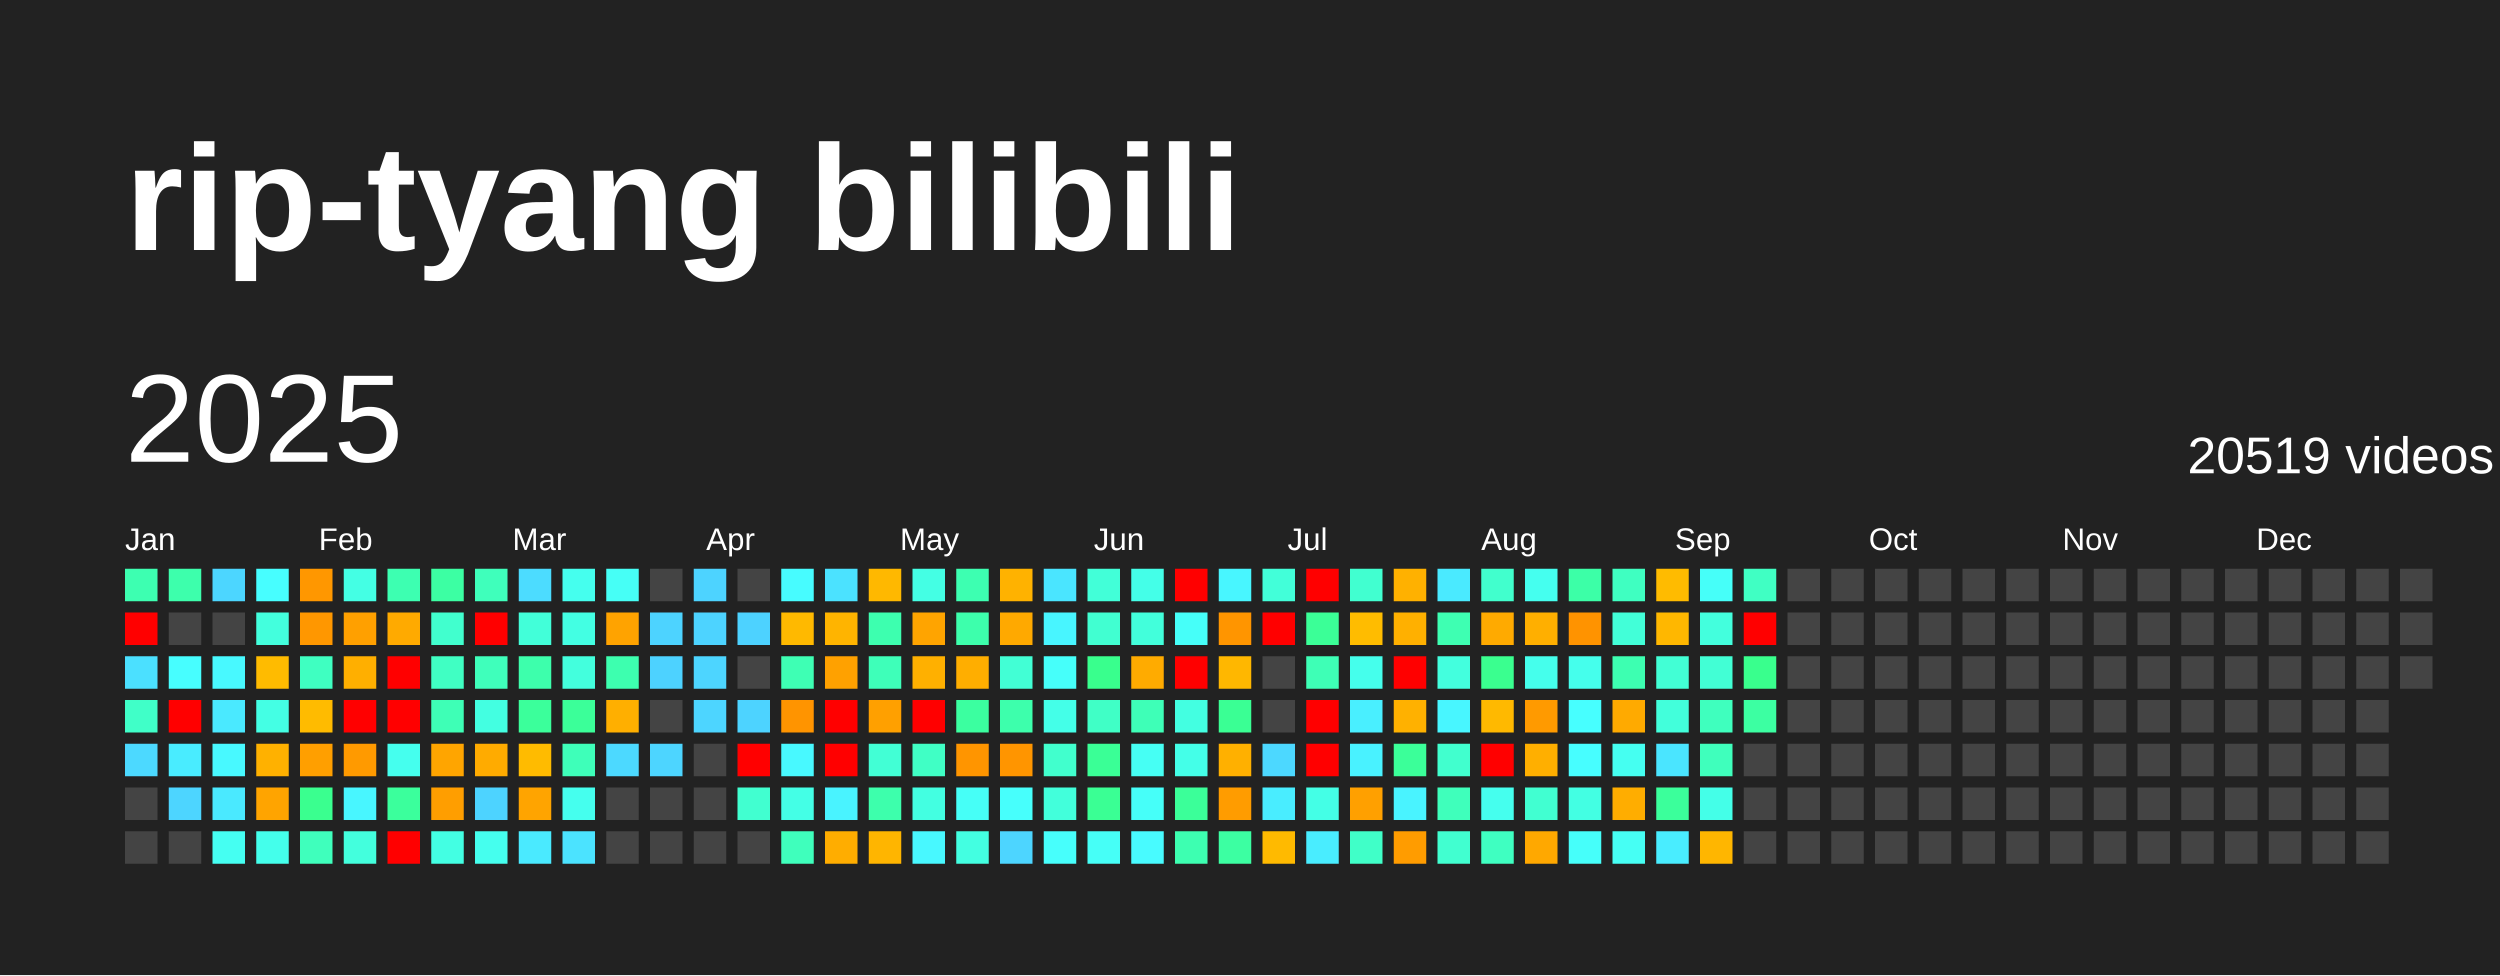
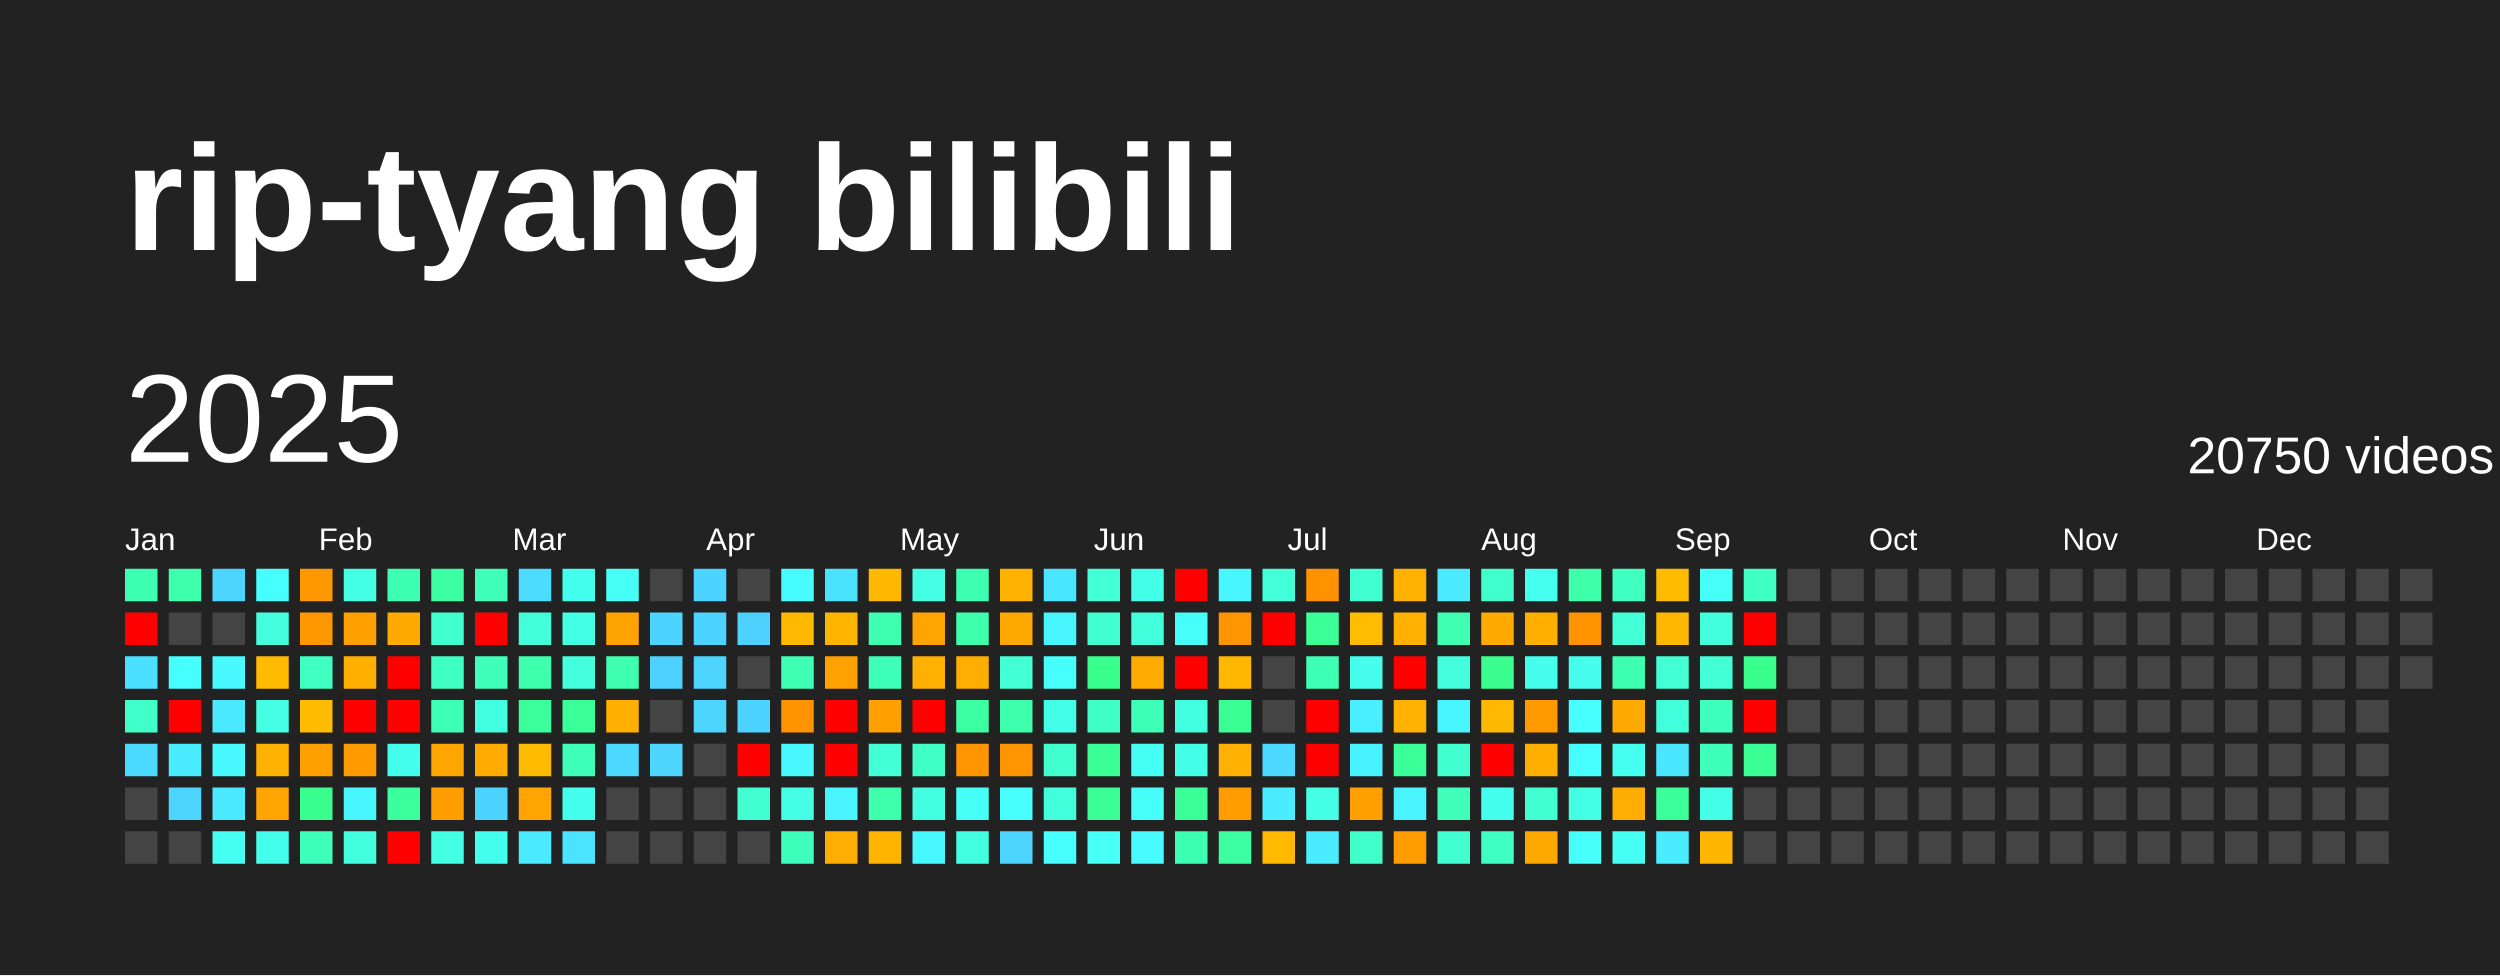
<svg xmlns="http://www.w3.org/2000/svg" baseProfile="full" height="78mm" version="1.1" viewBox="0,0,200,78" width="200mm">
  <defs />
  <rect fill="#222222" height="78" width="200" x="0" y="0" />
  <text fill="#FFFFFF" style="font-size:12px; font-family:Arial; font-weight:bold;" x="10" y="20">rip-tyang bilibili</text>
  <text dominant-baseline="hanging" fill="#FFFFFF" style="font-size:10.0px; font-family:Arial;" x="10" y="30">2025</text>
-   <text dominant-baseline="hanging" fill="#FFFFFF" style="font-size:4.125px; font-family:Arial;" x="175" y="35">20519 videos</text>
+   <text dominant-baseline="hanging" fill="#FFFFFF" style="font-size:4.125px; font-family:Arial;" x="175" y="35">20750 videos</text>
  <text fill="#FFFFFF" style="font-size:2.5px; font-family:Arial" x="10.0" y="44">Jan</text>
  <text fill="#FFFFFF" style="font-size:2.5px; font-family:Arial" x="25.5" y="44">Feb</text>
  <text fill="#FFFFFF" style="font-size:2.5px; font-family:Arial" x="41.0" y="44">Mar</text>
  <text fill="#FFFFFF" style="font-size:2.5px; font-family:Arial" x="56.5" y="44">Apr</text>
  <text fill="#FFFFFF" style="font-size:2.5px; font-family:Arial" x="72.0" y="44">May</text>
  <text fill="#FFFFFF" style="font-size:2.5px; font-family:Arial" x="87.5" y="44">Jun</text>
  <text fill="#FFFFFF" style="font-size:2.5px; font-family:Arial" x="103.0" y="44">Jul</text>
  <text fill="#FFFFFF" style="font-size:2.5px; font-family:Arial" x="118.5" y="44">Aug</text>
  <text fill="#FFFFFF" style="font-size:2.5px; font-family:Arial" x="134.0" y="44">Sep</text>
  <text fill="#FFFFFF" style="font-size:2.5px; font-family:Arial" x="149.5" y="44">Oct</text>
  <text fill="#FFFFFF" style="font-size:2.5px; font-family:Arial" x="165.0" y="44">Nov</text>
  <text fill="#FFFFFF" style="font-size:2.5px; font-family:Arial" x="180.5" y="44">Dec</text>
  <rect fill="#3dffb1" height="2.6" width="2.6" x="10.0" y="45.5" />
  <rect fill="red" height="2.6" width="2.6" x="10.0" y="49.0" />
  <rect fill="#4be0ff" height="2.6" width="2.6" x="10.0" y="52.5" />
  <rect fill="#40ffc8" height="2.6" width="2.6" x="10.0" y="56.0" />
  <rect fill="#4cd9ff" height="2.6" width="2.6" x="10.0" y="59.5" />
  <rect fill="#444444" height="2.6" width="2.6" x="10.0" y="63.0" />
  <rect fill="#444444" height="2.6" width="2.6" x="10.0" y="66.5" />
  <rect fill="#3dffac" height="2.6" width="2.6" x="13.5" y="45.5" />
  <rect fill="#444444" height="2.6" width="2.6" x="13.5" y="49.0" />
  <rect fill="#47feff" height="2.6" width="2.6" x="13.5" y="52.5" />
  <rect fill="red" height="2.6" width="2.6" x="13.5" y="56.0" />
  <rect fill="#49ecff" height="2.6" width="2.6" x="13.5" y="59.5" />
  <rect fill="#4dd5ff" height="2.6" width="2.6" x="13.5" y="63.0" />
  <rect fill="#444444" height="2.6" width="2.6" x="13.5" y="66.5" />
  <rect fill="#4cd6ff" height="2.6" width="2.6" x="17.0" y="45.5" />
  <rect fill="#444444" height="2.6" width="2.6" x="17.0" y="49.0" />
  <rect fill="#48f9ff" height="2.6" width="2.6" x="17.0" y="52.5" />
  <rect fill="#4ae9ff" height="2.6" width="2.6" x="17.0" y="56.0" />
  <rect fill="#48f9ff" height="2.6" width="2.6" x="17.0" y="59.5" />
  <rect fill="#4ae9ff" height="2.6" width="2.6" x="17.0" y="63.0" />
  <rect fill="#45fff2" height="2.6" width="2.6" x="17.0" y="66.5" />
  <rect fill="#47feff" height="2.6" width="2.6" x="20.5" y="45.5" />
  <rect fill="#43ffdd" height="2.6" width="2.6" x="20.5" y="49.0" />
  <rect fill="#ffbb00" height="2.6" width="2.6" x="20.5" y="52.5" />
  <rect fill="#44ffe4" height="2.6" width="2.6" x="20.5" y="56.0" />
  <rect fill="#ffb100" height="2.6" width="2.6" x="20.5" y="59.5" />
  <rect fill="#ffa400" height="2.6" width="2.6" x="20.5" y="63.0" />
  <rect fill="#44ffeb" height="2.6" width="2.6" x="20.5" y="66.5" />
  <rect fill="#ff9700" height="2.6" width="2.6" x="24.0" y="45.5" />
  <rect fill="#ff9700" height="2.6" width="2.6" x="24.0" y="49.0" />
  <rect fill="#3fffc1" height="2.6" width="2.6" x="24.0" y="52.5" />
  <rect fill="#ffbb00" height="2.6" width="2.6" x="24.0" y="56.0" />
  <rect fill="#ff9f00" height="2.6" width="2.6" x="24.0" y="59.5" />
  <rect fill="#3aff8f" height="2.6" width="2.6" x="24.0" y="63.0" />
  <rect fill="#3fffbc" height="2.6" width="2.6" x="24.0" y="66.5" />
  <rect fill="#44ffe4" height="2.6" width="2.6" x="27.5" y="45.5" />
  <rect fill="#ffa000" height="2.6" width="2.6" x="27.5" y="49.0" />
  <rect fill="#ffaf00" height="2.6" width="2.6" x="27.5" y="52.5" />
  <rect fill="red" height="2.6" width="2.6" x="27.5" y="56.0" />
  <rect fill="#ff9a00" height="2.6" width="2.6" x="27.5" y="59.5" />
  <rect fill="#48f6ff" height="2.6" width="2.6" x="27.5" y="63.0" />
  <rect fill="#43ffdd" height="2.6" width="2.6" x="27.5" y="66.5" />
  <rect fill="#3dffb1" height="2.6" width="2.6" x="31.0" y="45.5" />
  <rect fill="#ffaa00" height="2.6" width="2.6" x="31.0" y="49.0" />
  <rect fill="red" height="2.6" width="2.6" x="31.0" y="52.5" />
  <rect fill="red" height="2.6" width="2.6" x="31.0" y="56.0" />
  <rect fill="#45ffee" height="2.6" width="2.6" x="31.0" y="59.5" />
  <rect fill="#3bff9c" height="2.6" width="2.6" x="31.0" y="63.0" />
  <rect fill="red" height="2.6" width="2.6" x="31.0" y="66.5" />
  <rect fill="#3cffa3" height="2.6" width="2.6" x="34.5" y="45.5" />
  <rect fill="#41ffce" height="2.6" width="2.6" x="34.5" y="49.0" />
  <rect fill="#40ffc3" height="2.6" width="2.6" x="34.5" y="52.5" />
  <rect fill="#3effb6" height="2.6" width="2.6" x="34.5" y="56.0" />
  <rect fill="#ffa500" height="2.6" width="2.6" x="34.5" y="59.5" />
  <rect fill="#ff9e00" height="2.6" width="2.6" x="34.5" y="63.0" />
  <rect fill="#43ffe3" height="2.6" width="2.6" x="34.5" y="66.5" />
  <rect fill="#3fffbb" height="2.6" width="2.6" x="38.0" y="45.5" />
  <rect fill="red" height="2.6" width="2.6" x="38.0" y="49.0" />
  <rect fill="#3fffbb" height="2.6" width="2.6" x="38.0" y="52.5" />
  <rect fill="#43ffe1" height="2.6" width="2.6" x="38.0" y="56.0" />
  <rect fill="#ffab00" height="2.6" width="2.6" x="38.0" y="59.5" />
  <rect fill="#4dd3ff" height="2.6" width="2.6" x="38.0" y="63.0" />
  <rect fill="#45ffee" height="2.6" width="2.6" x="38.0" y="66.5" />
  <rect fill="#4cdcff" height="2.6" width="2.6" x="41.5" y="45.5" />
  <rect fill="#42ffd9" height="2.6" width="2.6" x="41.5" y="49.0" />
  <rect fill="#3dffac" height="2.6" width="2.6" x="41.5" y="52.5" />
  <rect fill="#3bff9b" height="2.6" width="2.6" x="41.5" y="56.0" />
  <rect fill="#ffbb00" height="2.6" width="2.6" x="41.5" y="59.5" />
  <rect fill="#ffa400" height="2.6" width="2.6" x="41.5" y="63.0" />
  <rect fill="#4aeaff" height="2.6" width="2.6" x="41.5" y="66.5" />
  <rect fill="#45ffee" height="2.6" width="2.6" x="45.0" y="45.5" />
  <rect fill="#43ffe3" height="2.6" width="2.6" x="45.0" y="49.0" />
  <rect fill="#43ffdd" height="2.6" width="2.6" x="45.0" y="52.5" />
  <rect fill="#3bff99" height="2.6" width="2.6" x="45.0" y="56.0" />
  <rect fill="#3effb9" height="2.6" width="2.6" x="45.0" y="59.5" />
  <rect fill="#45ffee" height="2.6" width="2.6" x="45.0" y="63.0" />
  <rect fill="#4be3ff" height="2.6" width="2.6" x="45.0" y="66.5" />
  <rect fill="#46fff6" height="2.6" width="2.6" x="48.5" y="45.5" />
  <rect fill="#ffa300" height="2.6" width="2.6" x="48.5" y="49.0" />
  <rect fill="#3dffaf" height="2.6" width="2.6" x="48.5" y="52.5" />
  <rect fill="#ffaf00" height="2.6" width="2.6" x="48.5" y="56.0" />
  <rect fill="#4cd9ff" height="2.6" width="2.6" x="48.5" y="59.5" />
  <rect fill="#444444" height="2.6" width="2.6" x="48.5" y="63.0" />
  <rect fill="#444444" height="2.6" width="2.6" x="48.5" y="66.5" />
  <rect fill="#444444" height="2.6" width="2.6" x="52.0" y="45.5" />
  <rect fill="#4dd3ff" height="2.6" width="2.6" x="52.0" y="49.0" />
  <rect fill="#4dd2ff" height="2.6" width="2.6" x="52.0" y="52.5" />
  <rect fill="#444444" height="2.6" width="2.6" x="52.0" y="56.0" />
  <rect fill="#4dd5ff" height="2.6" width="2.6" x="52.0" y="59.5" />
  <rect fill="#444444" height="2.6" width="2.6" x="52.0" y="63.0" />
  <rect fill="#444444" height="2.6" width="2.6" x="52.0" y="66.5" />
  <rect fill="#4dd3ff" height="2.6" width="2.6" x="55.5" y="45.5" />
  <rect fill="#4dd3ff" height="2.6" width="2.6" x="55.5" y="49.0" />
  <rect fill="#4dd5ff" height="2.6" width="2.6" x="55.5" y="52.5" />
  <rect fill="#4dd5ff" height="2.6" width="2.6" x="55.5" y="56.0" />
  <rect fill="#444444" height="2.6" width="2.6" x="55.5" y="59.5" />
  <rect fill="#444444" height="2.6" width="2.6" x="55.5" y="63.0" />
  <rect fill="#444444" height="2.6" width="2.6" x="55.5" y="66.5" />
  <rect fill="#444444" height="2.6" width="2.6" x="59.0" y="45.5" />
  <rect fill="#4dd2ff" height="2.6" width="2.6" x="59.0" y="49.0" />
  <rect fill="#444444" height="2.6" width="2.6" x="59.0" y="52.5" />
  <rect fill="#4dd3ff" height="2.6" width="2.6" x="59.0" y="56.0" />
  <rect fill="red" height="2.6" width="2.6" x="59.0" y="59.5" />
  <rect fill="#41ffd0" height="2.6" width="2.6" x="59.0" y="63.0" />
  <rect fill="#444444" height="2.6" width="2.6" x="59.0" y="66.5" />
  <rect fill="#47fcff" height="2.6" width="2.6" x="62.5" y="45.5" />
  <rect fill="#ffb900" height="2.6" width="2.6" x="62.5" y="49.0" />
  <rect fill="#3effb4" height="2.6" width="2.6" x="62.5" y="52.5" />
  <rect fill="#ff9400" height="2.6" width="2.6" x="62.5" y="56.0" />
  <rect fill="#48f9ff" height="2.6" width="2.6" x="62.5" y="59.5" />
  <rect fill="#44ffe6" height="2.6" width="2.6" x="62.5" y="63.0" />
  <rect fill="#3fffbc" height="2.6" width="2.6" x="62.5" y="66.5" />
  <rect fill="#4be2ff" height="2.6" width="2.6" x="66.0" y="45.5" />
  <rect fill="#ffb400" height="2.6" width="2.6" x="66.0" y="49.0" />
  <rect fill="#ffa100" height="2.6" width="2.6" x="66.0" y="52.5" />
  <rect fill="red" height="2.6" width="2.6" x="66.0" y="56.0" />
  <rect fill="red" height="2.6" width="2.6" x="66.0" y="59.5" />
  <rect fill="#49f3ff" height="2.6" width="2.6" x="66.0" y="63.0" />
  <rect fill="#ffad00" height="2.6" width="2.6" x="66.0" y="66.5" />
  <rect fill="#ffb800" height="2.6" width="2.6" x="69.5" y="45.5" />
  <rect fill="#3dffaf" height="2.6" width="2.6" x="69.5" y="49.0" />
  <rect fill="#3effb9" height="2.6" width="2.6" x="69.5" y="52.5" />
  <rect fill="#ffa000" height="2.6" width="2.6" x="69.5" y="56.0" />
  <rect fill="#42ffd5" height="2.6" width="2.6" x="69.5" y="59.5" />
  <rect fill="#3dffac" height="2.6" width="2.6" x="69.5" y="63.0" />
  <rect fill="#ffb500" height="2.6" width="2.6" x="69.5" y="66.5" />
  <rect fill="#44ffe4" height="2.6" width="2.6" x="73.0" y="45.5" />
  <rect fill="#ffa400" height="2.6" width="2.6" x="73.0" y="49.0" />
  <rect fill="#ffb000" height="2.6" width="2.6" x="73.0" y="52.5" />
  <rect fill="red" height="2.6" width="2.6" x="73.0" y="56.0" />
  <rect fill="#40ffc5" height="2.6" width="2.6" x="73.0" y="59.5" />
  <rect fill="#43ffe1" height="2.6" width="2.6" x="73.0" y="63.0" />
  <rect fill="#48f8ff" height="2.6" width="2.6" x="73.0" y="66.5" />
  <rect fill="#3dffb1" height="2.6" width="2.6" x="76.5" y="45.5" />
  <rect fill="#3dffac" height="2.6" width="2.6" x="76.5" y="49.0" />
  <rect fill="#ffae00" height="2.6" width="2.6" x="76.5" y="52.5" />
  <rect fill="#3bffa0" height="2.6" width="2.6" x="76.5" y="56.0" />
  <rect fill="#ff9500" height="2.6" width="2.6" x="76.5" y="59.5" />
  <rect fill="#46fff7" height="2.6" width="2.6" x="76.5" y="63.0" />
  <rect fill="#43ffe1" height="2.6" width="2.6" x="76.5" y="66.5" />
  <rect fill="#ffb200" height="2.6" width="2.6" x="80.0" y="45.5" />
  <rect fill="#ffa900" height="2.6" width="2.6" x="80.0" y="49.0" />
  <rect fill="#42ffd5" height="2.6" width="2.6" x="80.0" y="52.5" />
  <rect fill="#3dffac" height="2.6" width="2.6" x="80.0" y="56.0" />
  <rect fill="#ff9500" height="2.6" width="2.6" x="80.0" y="59.5" />
  <rect fill="#47fffc" height="2.6" width="2.6" x="80.0" y="63.0" />
  <rect fill="#4dd5ff" height="2.6" width="2.6" x="80.0" y="66.5" />
  <rect fill="#4ae5ff" height="2.6" width="2.6" x="83.5" y="45.5" />
  <rect fill="#48f5ff" height="2.6" width="2.6" x="83.5" y="49.0" />
  <rect fill="#46fffa" height="2.6" width="2.6" x="83.5" y="52.5" />
  <rect fill="#44ffe8" height="2.6" width="2.6" x="83.5" y="56.0" />
  <rect fill="#41ffcd" height="2.6" width="2.6" x="83.5" y="59.5" />
  <rect fill="#42ffdb" height="2.6" width="2.6" x="83.5" y="63.0" />
  <rect fill="#47fffc" height="2.6" width="2.6" x="83.5" y="66.5" />
  <rect fill="#42ffd8" height="2.6" width="2.6" x="87.0" y="45.5" />
  <rect fill="#41ffd1" height="2.6" width="2.6" x="87.0" y="49.0" />
  <rect fill="#39ff8d" height="2.6" width="2.6" x="87.0" y="52.5" />
  <rect fill="#40ffc6" height="2.6" width="2.6" x="87.0" y="56.0" />
  <rect fill="#3aff96" height="2.6" width="2.6" x="87.0" y="59.5" />
  <rect fill="#3aff94" height="2.6" width="2.6" x="87.0" y="63.0" />
  <rect fill="#46fff7" height="2.6" width="2.6" x="87.0" y="66.5" />
  <rect fill="#44ffe8" height="2.6" width="2.6" x="90.5" y="45.5" />
  <rect fill="#42ffdb" height="2.6" width="2.6" x="90.5" y="49.0" />
  <rect fill="#ffab00" height="2.6" width="2.6" x="90.5" y="52.5" />
  <rect fill="#3effb7" height="2.6" width="2.6" x="90.5" y="56.0" />
  <rect fill="#46fff4" height="2.6" width="2.6" x="90.5" y="59.5" />
  <rect fill="#46fff9" height="2.6" width="2.6" x="90.5" y="63.0" />
  <rect fill="#48fbff" height="2.6" width="2.6" x="90.5" y="66.5" />
  <rect fill="red" height="2.6" width="2.6" x="94.0" y="45.5" />
  <rect fill="#46fff9" height="2.6" width="2.6" x="94.0" y="49.0" />
  <rect fill="red" height="2.6" width="2.6" x="94.0" y="52.5" />
  <rect fill="#43ffe1" height="2.6" width="2.6" x="94.0" y="56.0" />
  <rect fill="#44ffe8" height="2.6" width="2.6" x="94.0" y="59.5" />
  <rect fill="#3bff99" height="2.6" width="2.6" x="94.0" y="63.0" />
  <rect fill="#3dffb1" height="2.6" width="2.6" x="94.0" y="66.5" />
  <rect fill="#48f6ff" height="2.6" width="2.6" x="97.5" y="45.5" />
  <rect fill="#ff9500" height="2.6" width="2.6" x="97.5" y="49.0" />
  <rect fill="#ffb700" height="2.6" width="2.6" x="97.5" y="52.5" />
  <rect fill="#3aff94" height="2.6" width="2.6" x="97.5" y="56.0" />
  <rect fill="#ffb000" height="2.6" width="2.6" x="97.5" y="59.5" />
  <rect fill="#ff9c00" height="2.6" width="2.6" x="97.5" y="63.0" />
  <rect fill="#3cffa2" height="2.6" width="2.6" x="97.5" y="66.5" />
  <rect fill="#42ffd9" height="2.6" width="2.6" x="101.0" y="45.5" />
  <rect fill="red" height="2.6" width="2.6" x="101.0" y="49.0" />
  <rect fill="#444444" height="2.6" width="2.6" x="101.0" y="52.5" />
  <rect fill="#444444" height="2.6" width="2.6" x="101.0" y="56.0" />
  <rect fill="#4cd8ff" height="2.6" width="2.6" x="101.0" y="59.5" />
  <rect fill="#49edff" height="2.6" width="2.6" x="101.0" y="63.0" />
  <rect fill="#ffba00" height="2.6" width="2.6" x="101.0" y="66.5" />
-   <rect fill="red" height="2.6" width="2.6" x="104.5" y="45.5" />
+   <rect fill="#ff9200" height="2.6" width="2.6" x="104.5" y="45.5" />
  <rect fill="#3bff97" height="2.6" width="2.6" x="104.5" y="49.0" />
  <rect fill="#3effb6" height="2.6" width="2.6" x="104.5" y="52.5" />
  <rect fill="red" height="2.6" width="2.6" x="104.5" y="56.0" />
  <rect fill="red" height="2.6" width="2.6" x="104.5" y="59.5" />
  <rect fill="#44ffe6" height="2.6" width="2.6" x="104.5" y="63.0" />
  <rect fill="#49edff" height="2.6" width="2.6" x="104.5" y="66.5" />
  <rect fill="#41ffd0" height="2.6" width="2.6" x="108.0" y="45.5" />
  <rect fill="#ffbc00" height="2.6" width="2.6" x="108.0" y="49.0" />
  <rect fill="#45ffec" height="2.6" width="2.6" x="108.0" y="52.5" />
  <rect fill="#49efff" height="2.6" width="2.6" x="108.0" y="56.0" />
  <rect fill="#49f2ff" height="2.6" width="2.6" x="108.0" y="59.5" />
  <rect fill="#ffa000" height="2.6" width="2.6" x="108.0" y="63.0" />
  <rect fill="#40ffc8" height="2.6" width="2.6" x="108.0" y="66.5" />
  <rect fill="#ffb100" height="2.6" width="2.6" x="111.5" y="45.5" />
  <rect fill="#ffb000" height="2.6" width="2.6" x="111.5" y="49.0" />
  <rect fill="red" height="2.6" width="2.6" x="111.5" y="52.5" />
  <rect fill="#ffb100" height="2.6" width="2.6" x="111.5" y="56.0" />
  <rect fill="#3bff99" height="2.6" width="2.6" x="111.5" y="59.5" />
  <rect fill="#49f3ff" height="2.6" width="2.6" x="111.5" y="63.0" />
  <rect fill="#ff9c00" height="2.6" width="2.6" x="111.5" y="66.5" />
  <rect fill="#4aeaff" height="2.6" width="2.6" x="115.0" y="45.5" />
  <rect fill="#3effb2" height="2.6" width="2.6" x="115.0" y="49.0" />
  <rect fill="#43ffde" height="2.6" width="2.6" x="115.0" y="52.5" />
  <rect fill="#48f6ff" height="2.6" width="2.6" x="115.0" y="56.0" />
  <rect fill="#41ffce" height="2.6" width="2.6" x="115.0" y="59.5" />
  <rect fill="#3fffbb" height="2.6" width="2.6" x="115.0" y="63.0" />
  <rect fill="#41ffd0" height="2.6" width="2.6" x="115.0" y="66.5" />
  <rect fill="#41ffcd" height="2.6" width="2.6" x="118.5" y="45.5" />
  <rect fill="#ffaa00" height="2.6" width="2.6" x="118.5" y="49.0" />
  <rect fill="#3aff8f" height="2.6" width="2.6" x="118.5" y="52.5" />
  <rect fill="#ffb900" height="2.6" width="2.6" x="118.5" y="56.0" />
  <rect fill="red" height="2.6" width="2.6" x="118.5" y="59.5" />
  <rect fill="#45ffee" height="2.6" width="2.6" x="118.5" y="63.0" />
  <rect fill="#3fffc1" height="2.6" width="2.6" x="118.5" y="66.5" />
  <rect fill="#45ffef" height="2.6" width="2.6" x="122.0" y="45.5" />
  <rect fill="#ffaf00" height="2.6" width="2.6" x="122.0" y="49.0" />
  <rect fill="#45ffec" height="2.6" width="2.6" x="122.0" y="52.5" />
  <rect fill="#ff9a00" height="2.6" width="2.6" x="122.0" y="56.0" />
  <rect fill="#ffaf00" height="2.6" width="2.6" x="122.0" y="59.5" />
  <rect fill="#41ffd1" height="2.6" width="2.6" x="122.0" y="63.0" />
  <rect fill="#ffa800" height="2.6" width="2.6" x="122.0" y="66.5" />
  <rect fill="#3cffa7" height="2.6" width="2.6" x="125.5" y="45.5" />
  <rect fill="#ff9300" height="2.6" width="2.6" x="125.5" y="49.0" />
  <rect fill="#45ffec" height="2.6" width="2.6" x="125.5" y="52.5" />
  <rect fill="#47ffff" height="2.6" width="2.6" x="125.5" y="56.0" />
  <rect fill="#47feff" height="2.6" width="2.6" x="125.5" y="59.5" />
  <rect fill="#43ffe3" height="2.6" width="2.6" x="125.5" y="63.0" />
  <rect fill="#46fffa" height="2.6" width="2.6" x="125.5" y="66.5" />
  <rect fill="#3fffc1" height="2.6" width="2.6" x="129.0" y="45.5" />
  <rect fill="#42ffd8" height="2.6" width="2.6" x="129.0" y="49.0" />
  <rect fill="#3dffb1" height="2.6" width="2.6" x="129.0" y="52.5" />
  <rect fill="#ffaa00" height="2.6" width="2.6" x="129.0" y="56.0" />
  <rect fill="#45fff1" height="2.6" width="2.6" x="129.0" y="59.5" />
  <rect fill="#ffad00" height="2.6" width="2.6" x="129.0" y="63.0" />
  <rect fill="#46fff4" height="2.6" width="2.6" x="129.0" y="66.5" />
  <rect fill="#ffbb00" height="2.6" width="2.6" x="132.5" y="45.5" />
  <rect fill="#ffb700" height="2.6" width="2.6" x="132.5" y="49.0" />
  <rect fill="#42ffd5" height="2.6" width="2.6" x="132.5" y="52.5" />
  <rect fill="#42ffdb" height="2.6" width="2.6" x="132.5" y="56.0" />
  <rect fill="#4ae5ff" height="2.6" width="2.6" x="132.5" y="59.5" />
  <rect fill="#3bff9b" height="2.6" width="2.6" x="132.5" y="63.0" />
  <rect fill="#49edff" height="2.6" width="2.6" x="132.5" y="66.5" />
  <rect fill="#46fff9" height="2.6" width="2.6" x="136.0" y="45.5" />
  <rect fill="#43ffdd" height="2.6" width="2.6" x="136.0" y="49.0" />
  <rect fill="#42ffd5" height="2.6" width="2.6" x="136.0" y="52.5" />
  <rect fill="#3fffbe" height="2.6" width="2.6" x="136.0" y="56.0" />
  <rect fill="#3fffbc" height="2.6" width="2.6" x="136.0" y="59.5" />
  <rect fill="#44ffe8" height="2.6" width="2.6" x="136.0" y="63.0" />
  <rect fill="#ffb600" height="2.6" width="2.6" x="136.0" y="66.5" />
  <rect fill="#40ffc3" height="2.6" width="2.6" x="139.5" y="45.5" />
  <rect fill="red" height="2.6" width="2.6" x="139.5" y="49.0" />
  <rect fill="#39ff8d" height="2.6" width="2.6" x="139.5" y="52.5" />
-   <rect fill="#3cffa2" height="2.6" width="2.6" x="139.5" y="56.0" />
-   <rect fill="#444444" height="2.6" width="2.6" x="139.5" y="59.5" />
+   <rect fill="red" height="2.6" width="2.6" x="139.5" y="56.0" />
+   <rect fill="#3aff94" height="2.6" width="2.6" x="139.5" y="59.5" />
  <rect fill="#444444" height="2.6" width="2.6" x="139.5" y="63.0" />
  <rect fill="#444444" height="2.6" width="2.6" x="139.5" y="66.5" />
  <rect fill="#444444" height="2.6" width="2.6" x="143.0" y="45.5" />
  <rect fill="#444444" height="2.6" width="2.6" x="143.0" y="49.0" />
  <rect fill="#444444" height="2.6" width="2.6" x="143.0" y="52.5" />
  <rect fill="#444444" height="2.6" width="2.6" x="143.0" y="56.0" />
  <rect fill="#444444" height="2.6" width="2.6" x="143.0" y="59.5" />
  <rect fill="#444444" height="2.6" width="2.6" x="143.0" y="63.0" />
  <rect fill="#444444" height="2.6" width="2.6" x="143.0" y="66.5" />
  <rect fill="#444444" height="2.6" width="2.6" x="146.5" y="45.5" />
  <rect fill="#444444" height="2.6" width="2.6" x="146.5" y="49.0" />
  <rect fill="#444444" height="2.6" width="2.6" x="146.5" y="52.5" />
  <rect fill="#444444" height="2.6" width="2.6" x="146.5" y="56.0" />
  <rect fill="#444444" height="2.6" width="2.6" x="146.5" y="59.5" />
  <rect fill="#444444" height="2.6" width="2.6" x="146.5" y="63.0" />
  <rect fill="#444444" height="2.6" width="2.6" x="146.5" y="66.5" />
  <rect fill="#444444" height="2.6" width="2.6" x="150.0" y="45.5" />
  <rect fill="#444444" height="2.6" width="2.6" x="150.0" y="49.0" />
  <rect fill="#444444" height="2.6" width="2.6" x="150.0" y="52.5" />
  <rect fill="#444444" height="2.6" width="2.6" x="150.0" y="56.0" />
  <rect fill="#444444" height="2.6" width="2.6" x="150.0" y="59.5" />
  <rect fill="#444444" height="2.6" width="2.6" x="150.0" y="63.0" />
  <rect fill="#444444" height="2.6" width="2.6" x="150.0" y="66.5" />
  <rect fill="#444444" height="2.6" width="2.6" x="153.5" y="45.5" />
  <rect fill="#444444" height="2.6" width="2.6" x="153.5" y="49.0" />
  <rect fill="#444444" height="2.6" width="2.6" x="153.5" y="52.5" />
  <rect fill="#444444" height="2.6" width="2.6" x="153.5" y="56.0" />
  <rect fill="#444444" height="2.6" width="2.6" x="153.5" y="59.5" />
  <rect fill="#444444" height="2.6" width="2.6" x="153.5" y="63.0" />
  <rect fill="#444444" height="2.6" width="2.6" x="153.5" y="66.5" />
  <rect fill="#444444" height="2.6" width="2.6" x="157.0" y="45.5" />
  <rect fill="#444444" height="2.6" width="2.6" x="157.0" y="49.0" />
  <rect fill="#444444" height="2.6" width="2.6" x="157.0" y="52.5" />
  <rect fill="#444444" height="2.6" width="2.6" x="157.0" y="56.0" />
  <rect fill="#444444" height="2.6" width="2.6" x="157.0" y="59.5" />
  <rect fill="#444444" height="2.6" width="2.6" x="157.0" y="63.0" />
  <rect fill="#444444" height="2.6" width="2.6" x="157.0" y="66.5" />
  <rect fill="#444444" height="2.6" width="2.6" x="160.5" y="45.5" />
  <rect fill="#444444" height="2.6" width="2.6" x="160.5" y="49.0" />
  <rect fill="#444444" height="2.6" width="2.6" x="160.5" y="52.5" />
  <rect fill="#444444" height="2.6" width="2.6" x="160.5" y="56.0" />
  <rect fill="#444444" height="2.6" width="2.6" x="160.5" y="59.5" />
  <rect fill="#444444" height="2.6" width="2.6" x="160.5" y="63.0" />
  <rect fill="#444444" height="2.6" width="2.6" x="160.5" y="66.5" />
  <rect fill="#444444" height="2.6" width="2.6" x="164.0" y="45.5" />
  <rect fill="#444444" height="2.6" width="2.6" x="164.0" y="49.0" />
  <rect fill="#444444" height="2.6" width="2.6" x="164.0" y="52.5" />
  <rect fill="#444444" height="2.6" width="2.6" x="164.0" y="56.0" />
  <rect fill="#444444" height="2.6" width="2.6" x="164.0" y="59.5" />
  <rect fill="#444444" height="2.6" width="2.6" x="164.0" y="63.0" />
  <rect fill="#444444" height="2.6" width="2.6" x="164.0" y="66.5" />
  <rect fill="#444444" height="2.6" width="2.6" x="167.5" y="45.5" />
  <rect fill="#444444" height="2.6" width="2.6" x="167.5" y="49.0" />
  <rect fill="#444444" height="2.6" width="2.6" x="167.5" y="52.5" />
  <rect fill="#444444" height="2.6" width="2.6" x="167.5" y="56.0" />
  <rect fill="#444444" height="2.6" width="2.6" x="167.5" y="59.5" />
  <rect fill="#444444" height="2.6" width="2.6" x="167.5" y="63.0" />
  <rect fill="#444444" height="2.6" width="2.6" x="167.5" y="66.5" />
  <rect fill="#444444" height="2.6" width="2.6" x="171.0" y="45.5" />
  <rect fill="#444444" height="2.6" width="2.6" x="171.0" y="49.0" />
  <rect fill="#444444" height="2.6" width="2.6" x="171.0" y="52.5" />
  <rect fill="#444444" height="2.6" width="2.6" x="171.0" y="56.0" />
  <rect fill="#444444" height="2.6" width="2.6" x="171.0" y="59.5" />
  <rect fill="#444444" height="2.6" width="2.6" x="171.0" y="63.0" />
  <rect fill="#444444" height="2.6" width="2.6" x="171.0" y="66.5" />
  <rect fill="#444444" height="2.6" width="2.6" x="174.5" y="45.5" />
  <rect fill="#444444" height="2.6" width="2.6" x="174.5" y="49.0" />
  <rect fill="#444444" height="2.6" width="2.6" x="174.5" y="52.5" />
  <rect fill="#444444" height="2.6" width="2.6" x="174.5" y="56.0" />
  <rect fill="#444444" height="2.6" width="2.6" x="174.5" y="59.5" />
  <rect fill="#444444" height="2.6" width="2.6" x="174.5" y="63.0" />
  <rect fill="#444444" height="2.6" width="2.6" x="174.5" y="66.5" />
  <rect fill="#444444" height="2.6" width="2.6" x="178.0" y="45.5" />
  <rect fill="#444444" height="2.6" width="2.6" x="178.0" y="49.0" />
  <rect fill="#444444" height="2.6" width="2.6" x="178.0" y="52.5" />
  <rect fill="#444444" height="2.6" width="2.6" x="178.0" y="56.0" />
  <rect fill="#444444" height="2.6" width="2.6" x="178.0" y="59.5" />
  <rect fill="#444444" height="2.6" width="2.6" x="178.0" y="63.0" />
  <rect fill="#444444" height="2.6" width="2.6" x="178.0" y="66.5" />
  <rect fill="#444444" height="2.6" width="2.6" x="181.5" y="45.5" />
  <rect fill="#444444" height="2.6" width="2.6" x="181.5" y="49.0" />
  <rect fill="#444444" height="2.6" width="2.6" x="181.5" y="52.5" />
  <rect fill="#444444" height="2.6" width="2.6" x="181.5" y="56.0" />
  <rect fill="#444444" height="2.6" width="2.6" x="181.5" y="59.5" />
  <rect fill="#444444" height="2.6" width="2.6" x="181.5" y="63.0" />
  <rect fill="#444444" height="2.6" width="2.6" x="181.5" y="66.5" />
  <rect fill="#444444" height="2.6" width="2.6" x="185.0" y="45.5" />
  <rect fill="#444444" height="2.6" width="2.6" x="185.0" y="49.0" />
  <rect fill="#444444" height="2.6" width="2.6" x="185.0" y="52.5" />
  <rect fill="#444444" height="2.6" width="2.6" x="185.0" y="56.0" />
  <rect fill="#444444" height="2.6" width="2.6" x="185.0" y="59.5" />
  <rect fill="#444444" height="2.6" width="2.6" x="185.0" y="63.0" />
  <rect fill="#444444" height="2.6" width="2.6" x="185.0" y="66.5" />
  <rect fill="#444444" height="2.6" width="2.6" x="188.5" y="45.5" />
  <rect fill="#444444" height="2.6" width="2.6" x="188.5" y="49.0" />
  <rect fill="#444444" height="2.6" width="2.6" x="188.5" y="52.5" />
  <rect fill="#444444" height="2.6" width="2.6" x="188.5" y="56.0" />
  <rect fill="#444444" height="2.6" width="2.6" x="188.5" y="59.5" />
  <rect fill="#444444" height="2.6" width="2.6" x="188.5" y="63.0" />
  <rect fill="#444444" height="2.6" width="2.6" x="188.5" y="66.5" />
  <rect fill="#444444" height="2.6" width="2.6" x="192.0" y="45.5" />
  <rect fill="#444444" height="2.6" width="2.6" x="192.0" y="49.0" />
  <rect fill="#444444" height="2.6" width="2.6" x="192.0" y="52.5" />
</svg>
